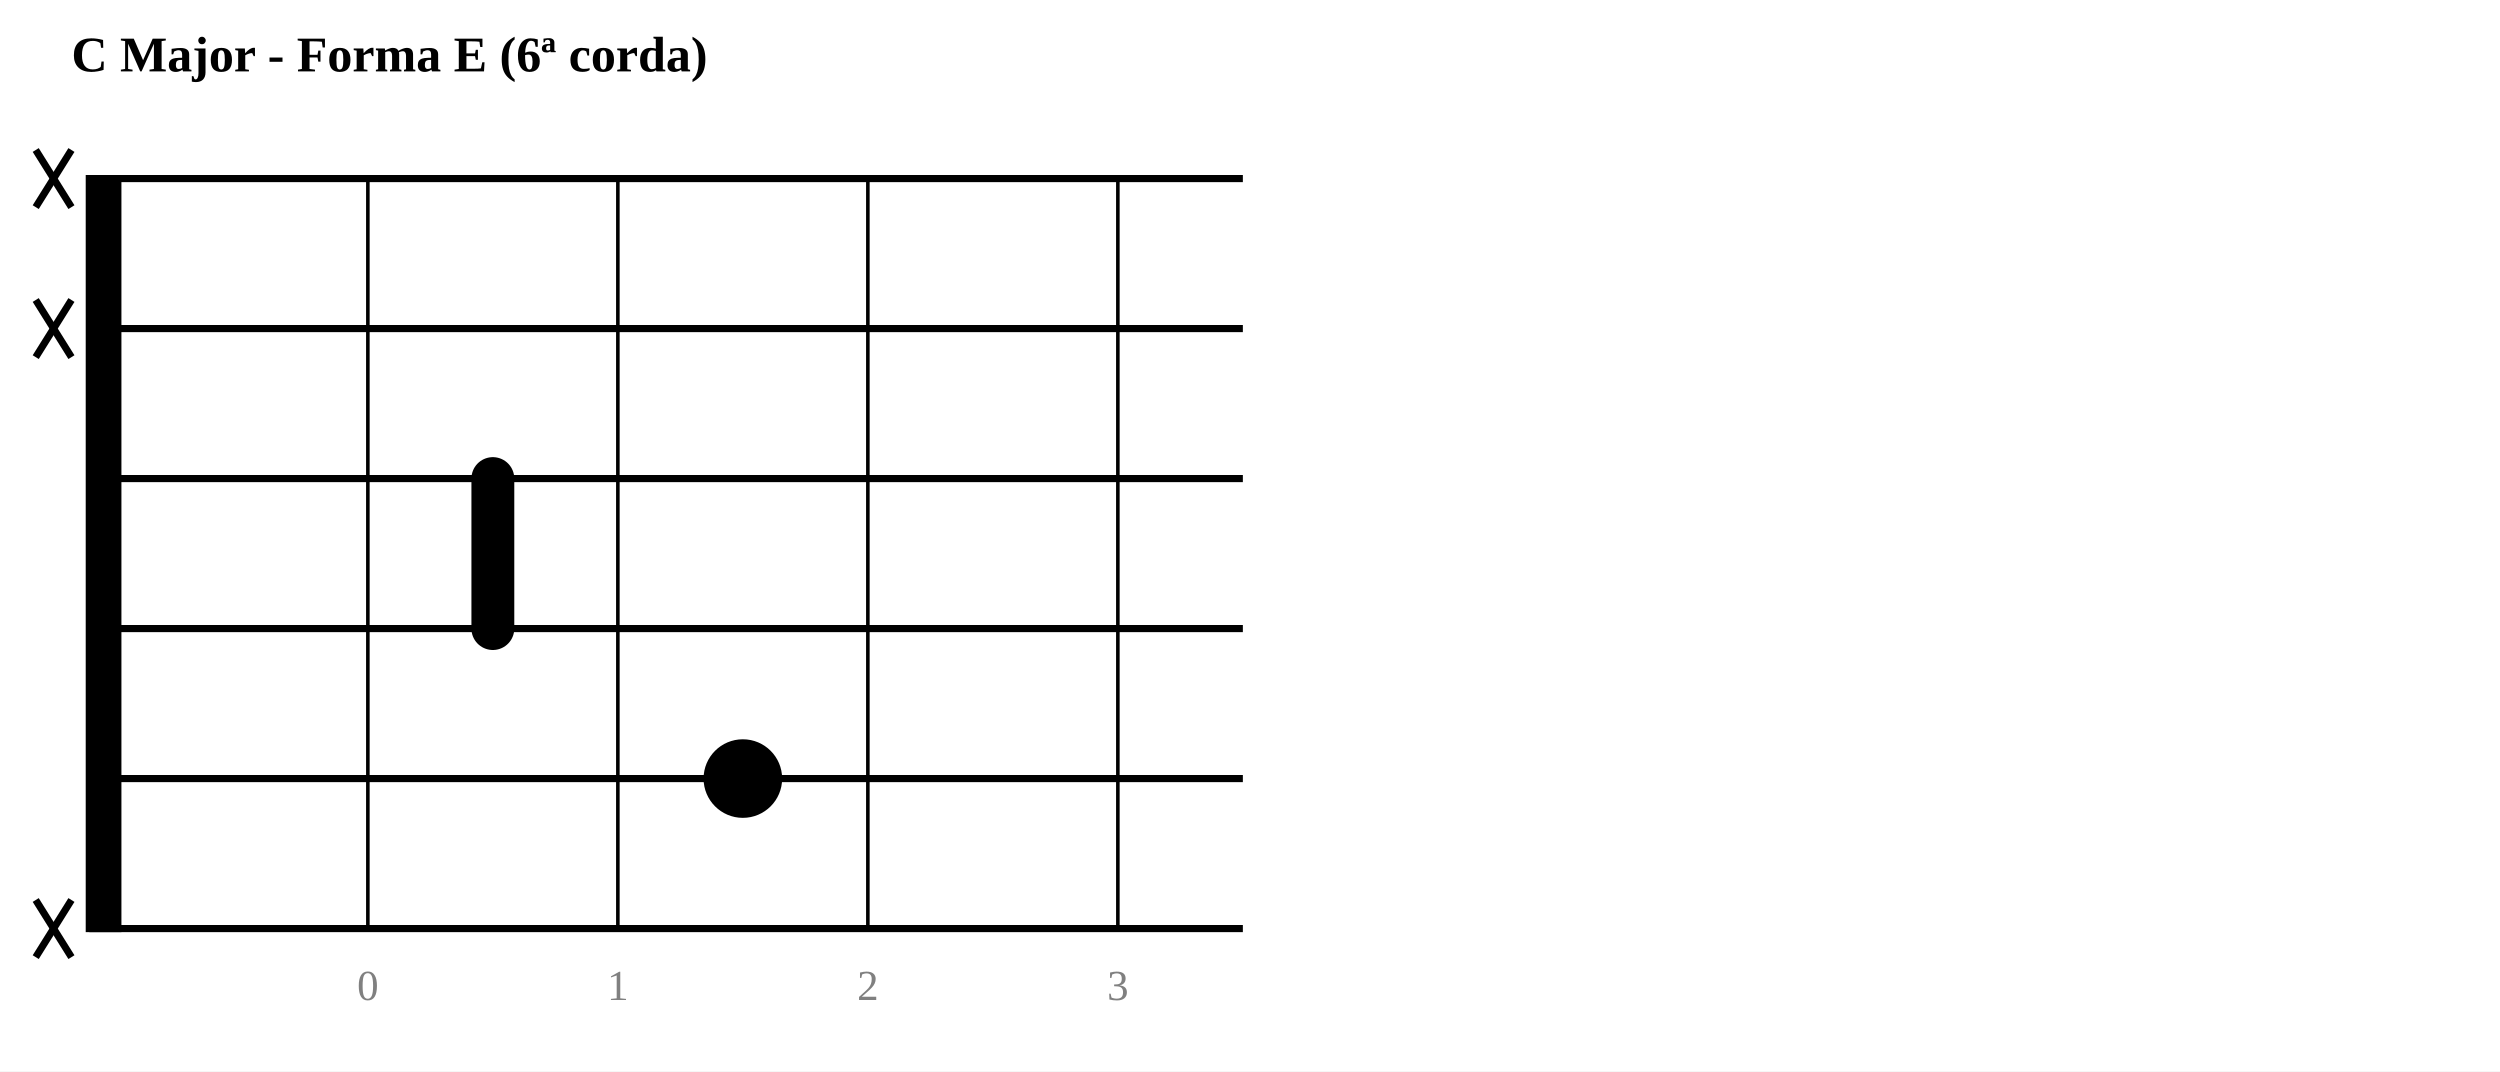
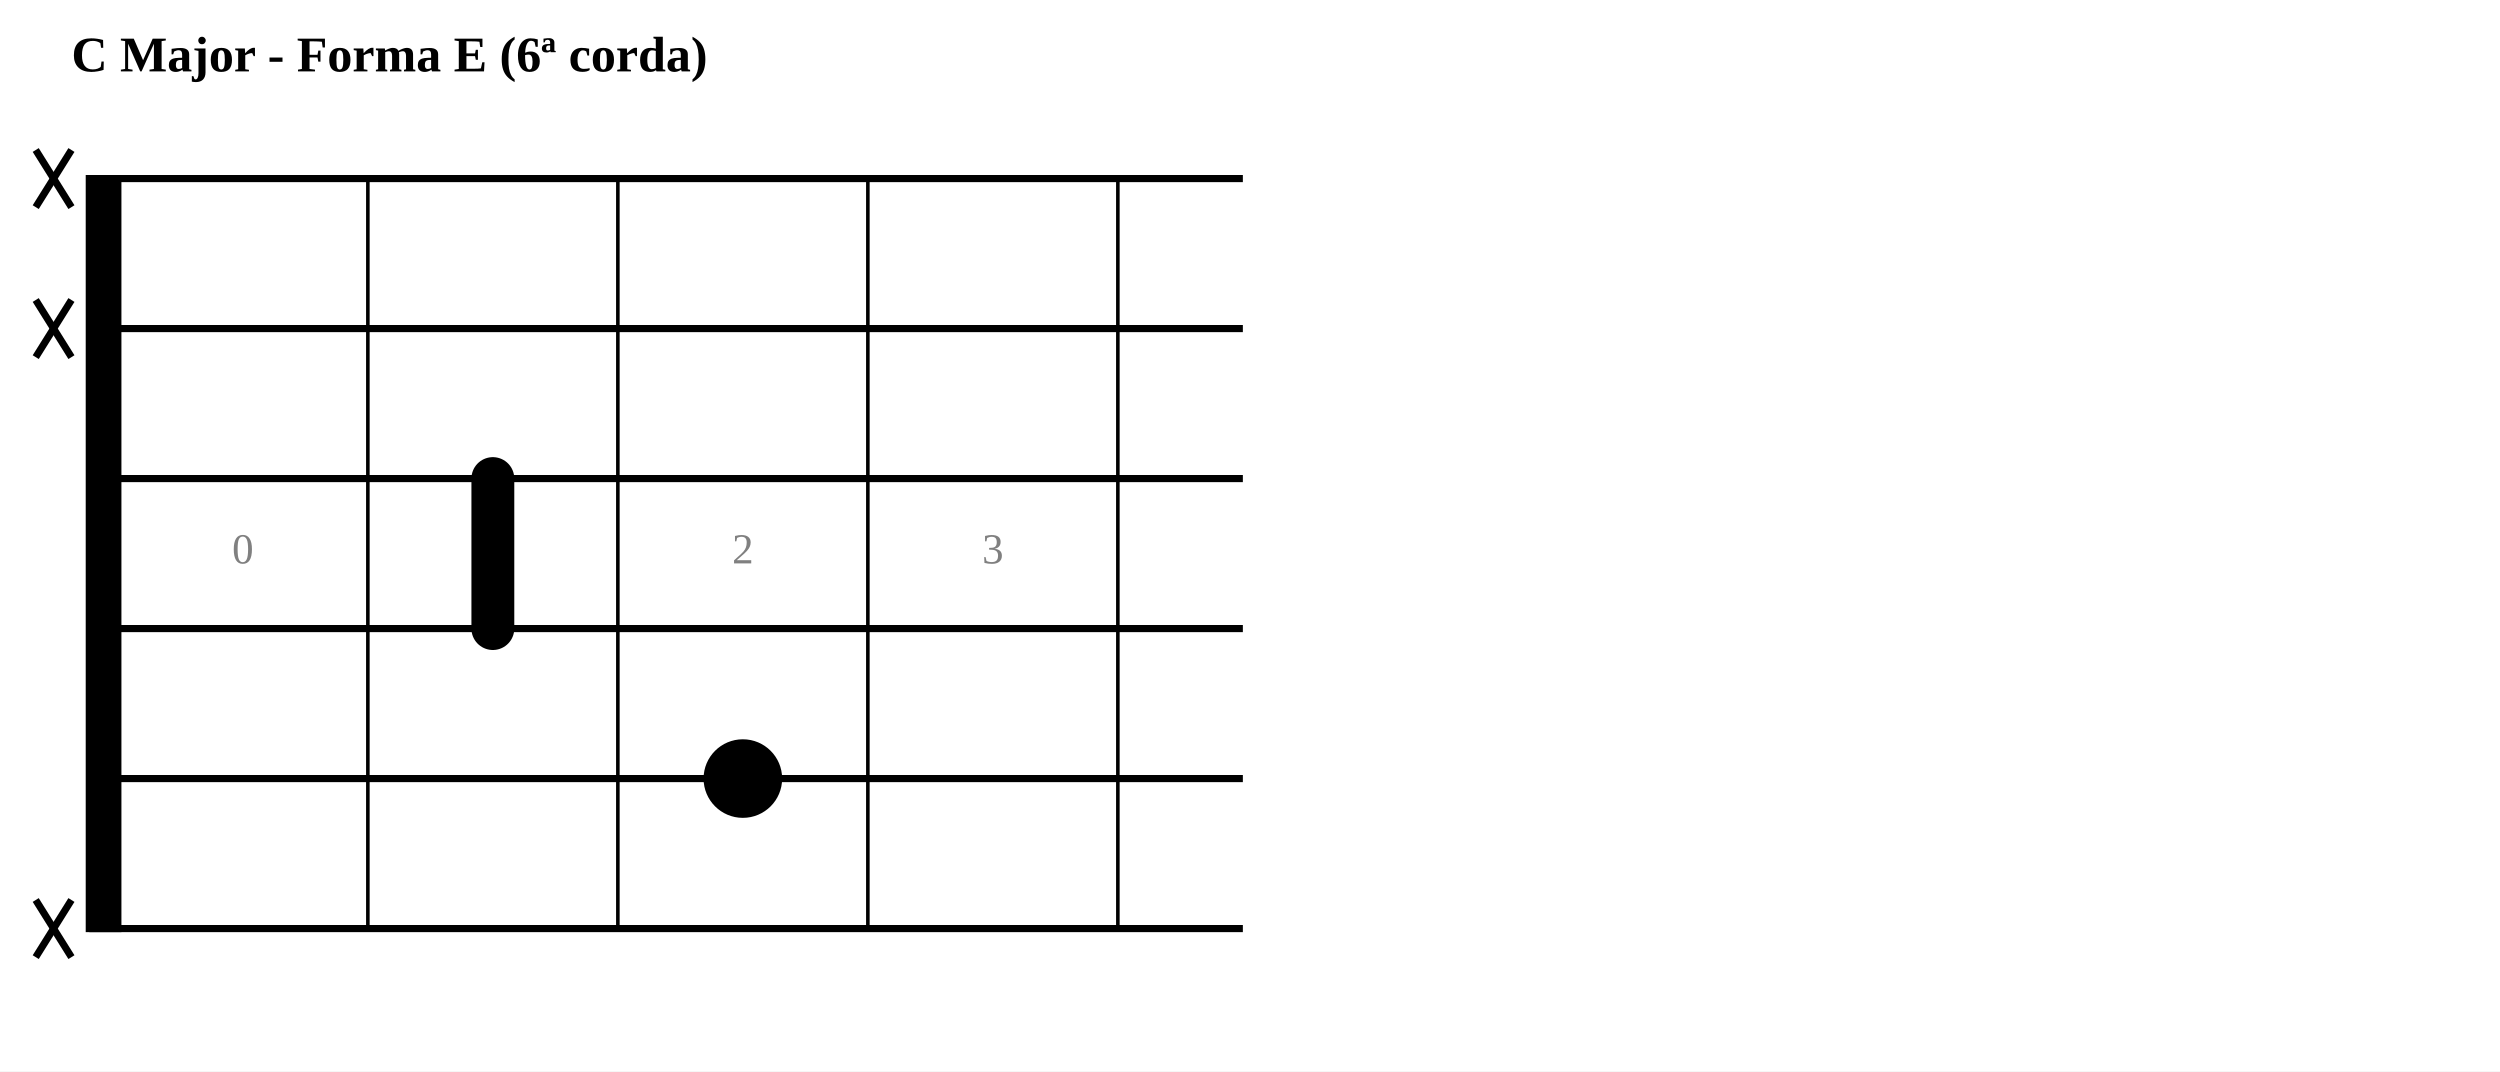
<svg xmlns="http://www.w3.org/2000/svg" width="700" height="300">
  <rect width="700" height="300" fill="white" />
  <text x="20" y="20" text-anchor="start" font-size="14" font-weight="bold">C Major - Forma E (6ª corda)</text>
  <rect x="25" y="50" width="8" height="210.0" fill="black" stroke="black" stroke-width="2" />
  <line x1="25" y1="50.0" x2="348.0" y2="50.0" stroke="black" stroke-width="2" />
  <line x1="25" y1="92.0" x2="348.0" y2="92.0" stroke="black" stroke-width="2" />
  <line x1="25" y1="134.0" x2="348.0" y2="134.0" stroke="black" stroke-width="2" />
  <line x1="25" y1="176.0" x2="348.0" y2="176.0" stroke="black" stroke-width="2" />
  <line x1="25" y1="218.0" x2="348.0" y2="218.0" stroke="black" stroke-width="2" />
  <line x1="25" y1="260.0" x2="348.0" y2="260.0" stroke="black" stroke-width="2" />
  <line x1="103" y1="50" x2="103" y2="260.0" stroke="black" stroke-width="1" />
-   <text x="103" y="280.0" text-anchor="middle" font-size="12" fill="gray">0</text>
  <line x1="173" y1="50" x2="173" y2="260.0" stroke="black" stroke-width="1" />
-   <text x="173" y="280.0" text-anchor="middle" font-size="12" fill="gray">1</text>
  <line x1="243" y1="50" x2="243" y2="260.0" stroke="black" stroke-width="1" />
-   <text x="243" y="280.0" text-anchor="middle" font-size="12" fill="gray">2</text>
  <line x1="313" y1="50" x2="313" y2="260.0" stroke="black" stroke-width="1" />
-   <text x="313" y="280.0" text-anchor="middle" font-size="12" fill="gray">3</text>
+   <text x="68.0" y="155.0" text-anchor="middle" font-size="12" fill="gray" dominant-baseline="middle">0</text>
+   <text x="138.0" y="155.0" text-anchor="middle" font-size="12" fill="gray" dominant-baseline="middle">1</text>
+   <text x="208.0" y="155.0" text-anchor="middle" font-size="12" fill="gray" dominant-baseline="middle">2</text>
+   <text x="278.0" y="155.0" text-anchor="middle" font-size="12" fill="gray" dominant-baseline="middle">3</text>
  <line x1="138.0" y1="134.0" x2="138.0" y2="176.0" stroke="black" stroke-width="12" stroke-linecap="round" />
  <line x1="10" y1="42.0" x2="20" y2="58.0" stroke="black" stroke-width="2" />
  <line x1="20" y1="42.0" x2="10" y2="58.0" stroke="black" stroke-width="2" />
  <line x1="10" y1="84.0" x2="20" y2="100.0" stroke="black" stroke-width="2" />
  <line x1="20" y1="84.0" x2="10" y2="100.0" stroke="black" stroke-width="2" />
  <circle cx="208.0" cy="218.0" r="10" fill="black" stroke="black" stroke-width="2" />
  <line x1="10" y1="252.0" x2="20" y2="268.0" stroke="black" stroke-width="2" />
  <line x1="20" y1="252.0" x2="10" y2="268.0" stroke="black" stroke-width="2" />
</svg>
